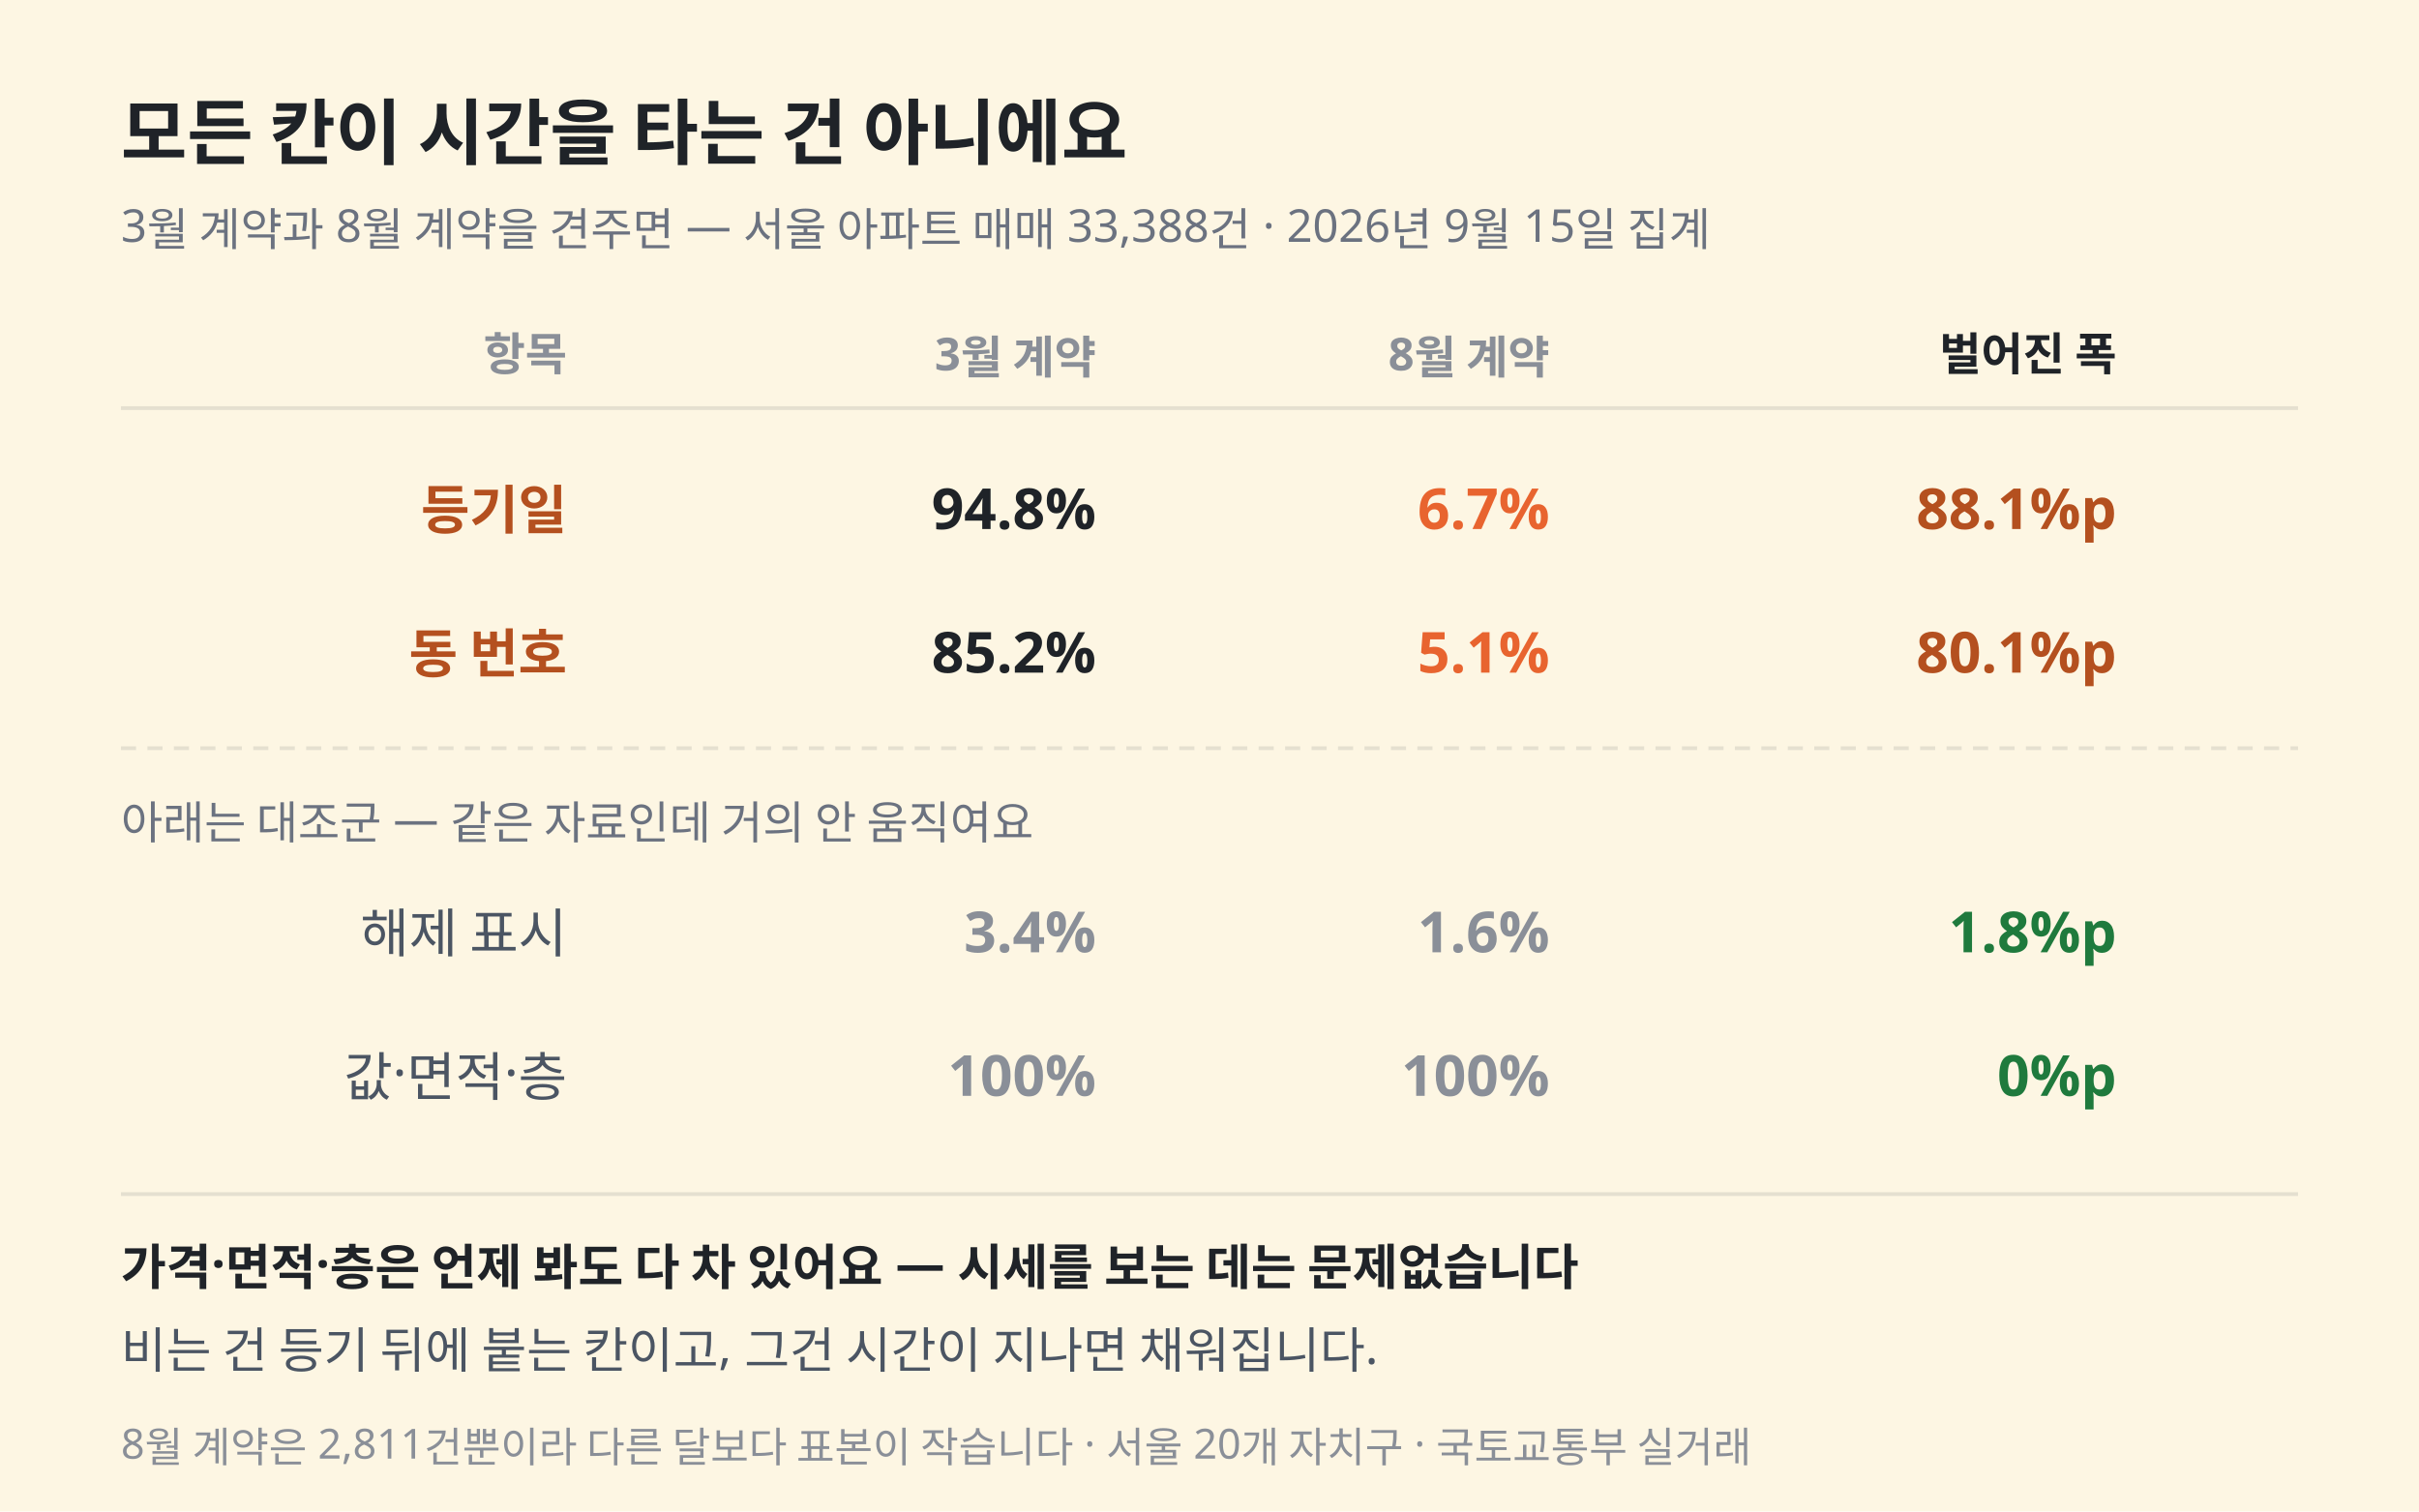
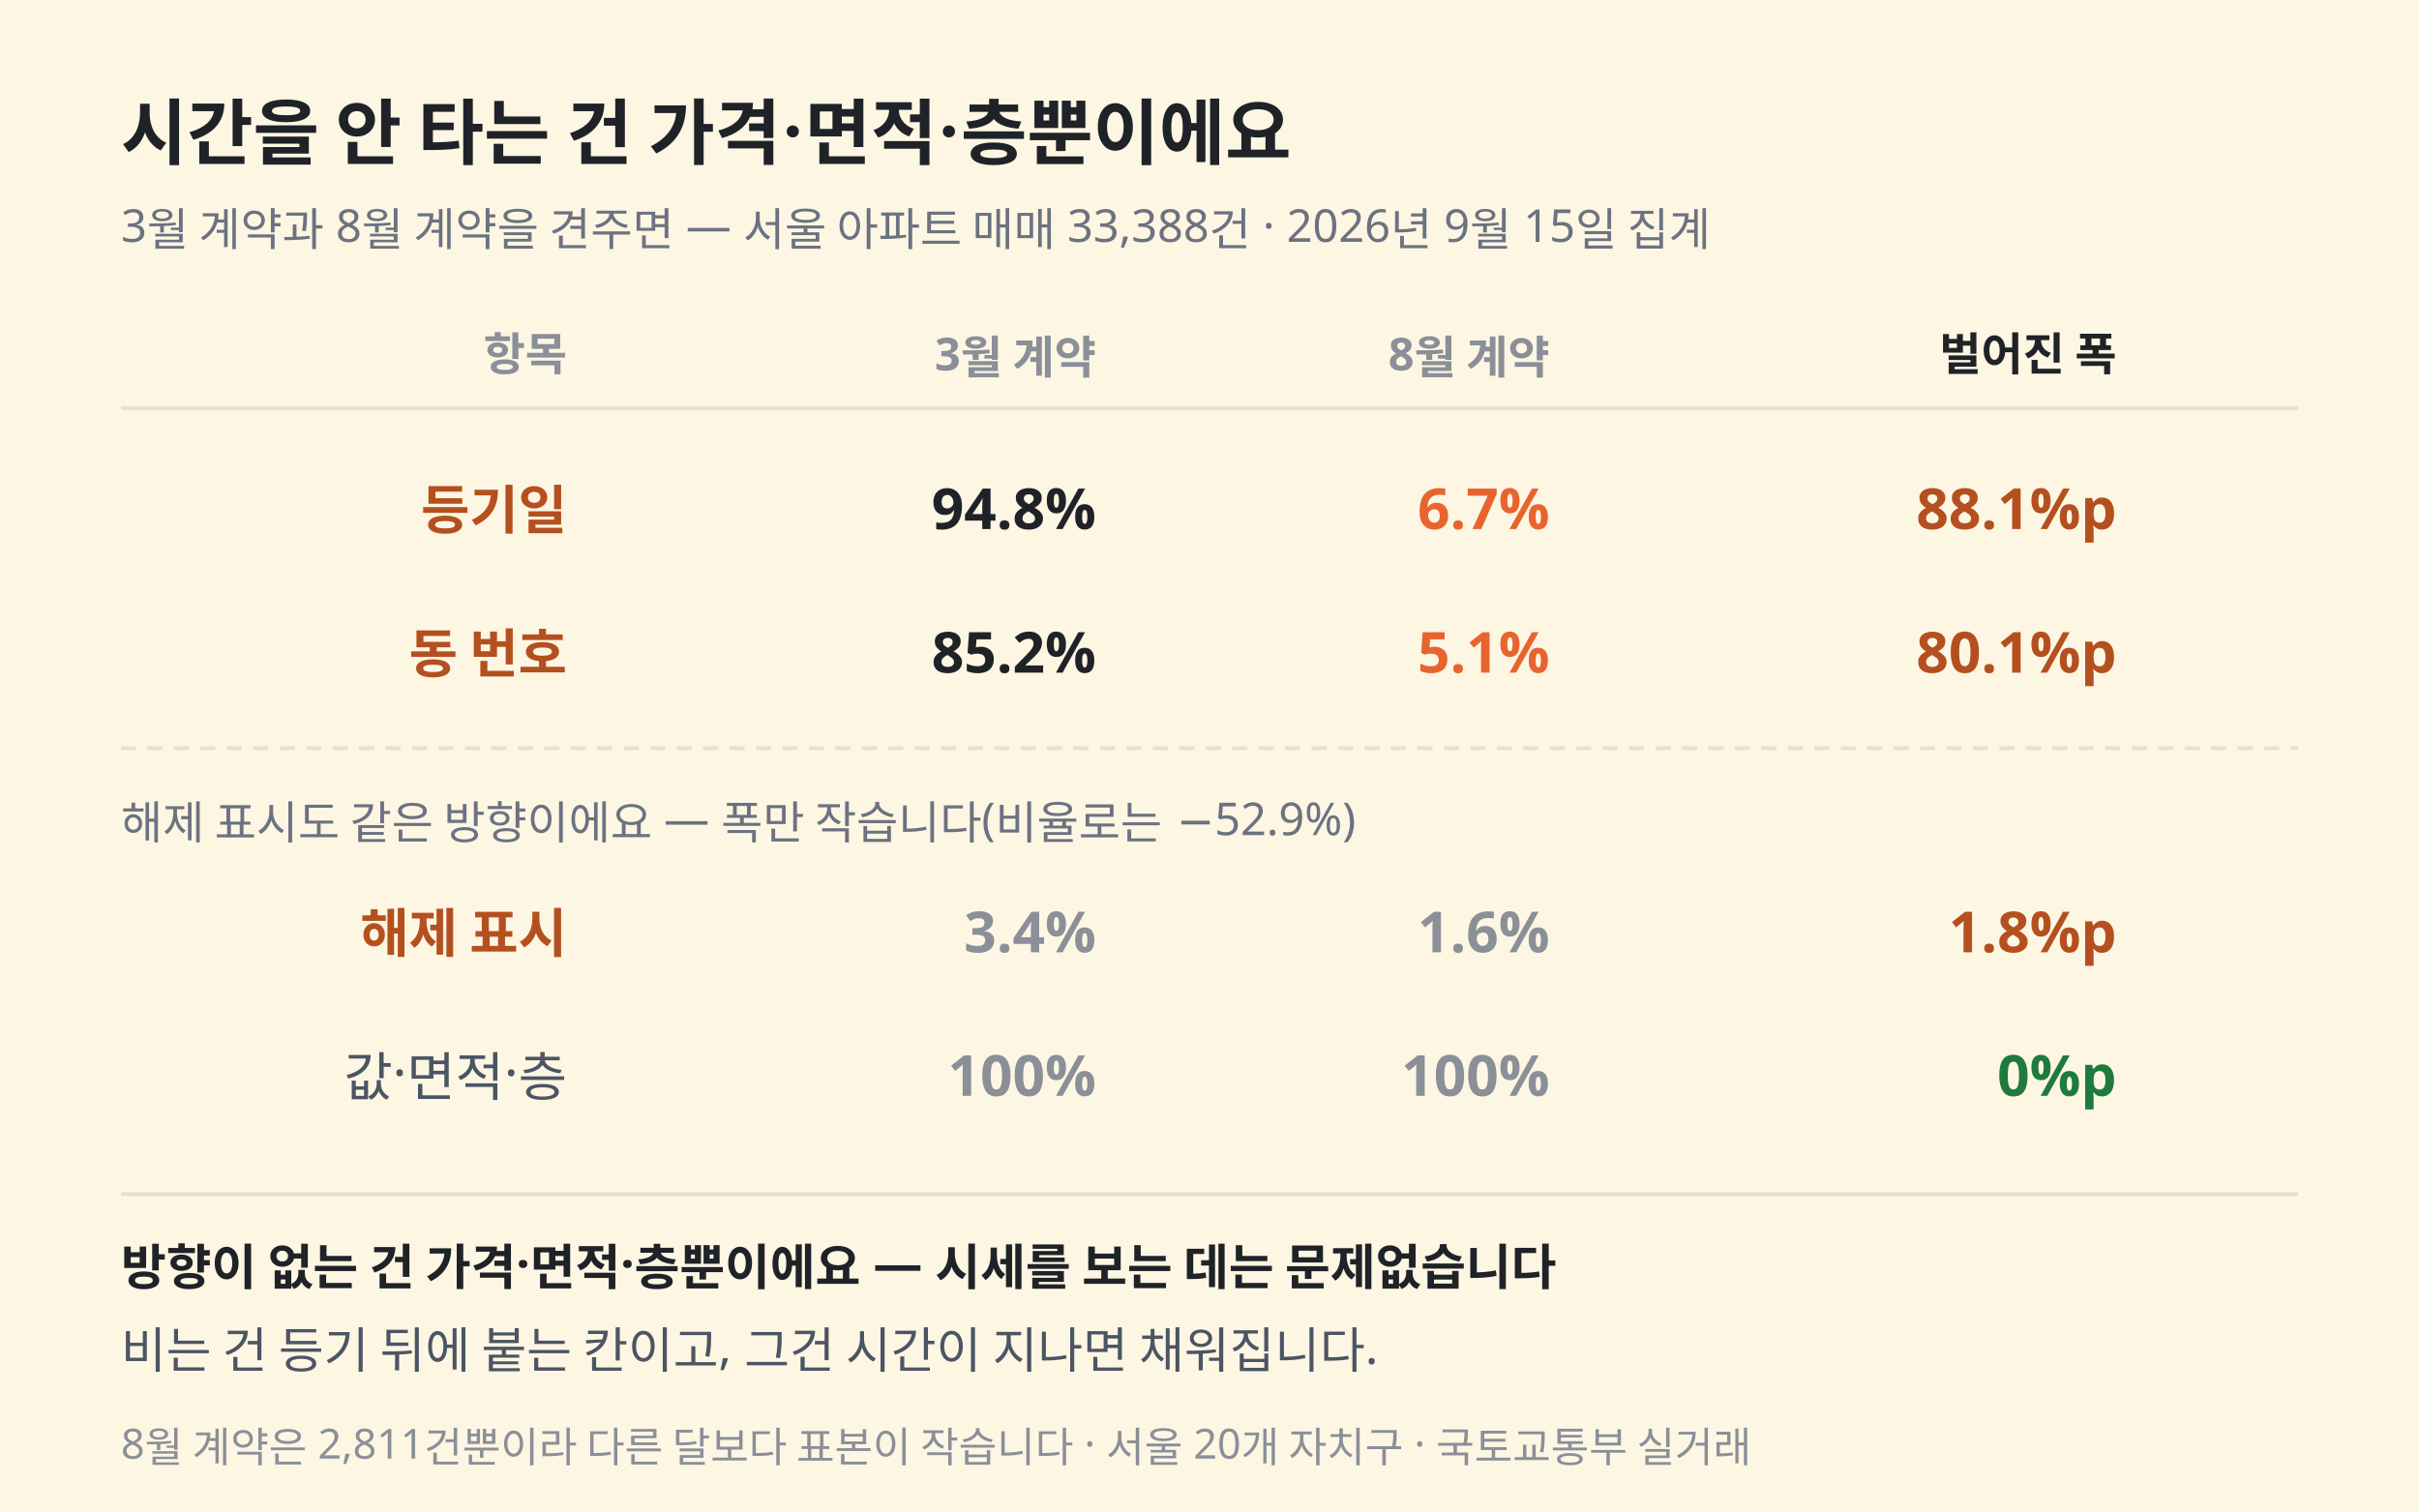
<svg xmlns="http://www.w3.org/2000/svg" viewBox="0 0 640 400" role="img">
  <rect width="640" height="400" fill="#FDF6E3" />
-   <text x="32" y="42" font-family="system-ui, -apple-system, sans-serif" font-size="19" font-weight="700" fill="#1F2328">모든 칸이 시간을 타는 건 아니에요</text>
+   <text x="32" y="42" font-family="system-ui, -apple-system, sans-serif" font-size="19" font-weight="700" fill="#1F2328">시간을 안 타는 건 가격·면적·층뿐이에요</text>
  <text x="32" y="64" font-family="system-ui, sans-serif" font-size="12" fill="#6B7280">3월 계약과 8월 계약을 견주면 — 서울 아파트 매매 33,388건 · 2026년 9월 15일 집계</text>
  <text x="150" y="98" text-anchor="end" font-family="system-ui, sans-serif" font-size="12" font-weight="700" fill="#8A8F98">항목</text>
  <text x="290" y="98" text-anchor="end" font-family="system-ui, sans-serif" font-size="12" font-weight="700" fill="#8A8F98">3월 계약</text>
  <text x="410" y="98" text-anchor="end" font-family="system-ui, sans-serif" font-size="12" font-weight="700" fill="#8A8F98">8월 계약</text>
  <text x="560" y="98" text-anchor="end" font-family="system-ui, sans-serif" font-size="12" font-weight="700" fill="#1F2328">벌어진 폭</text>
  <line x1="32" y1="108" x2="608" y2="108" stroke="#E5E0D0" />
  <text x="150" y="140" text-anchor="end" font-family="system-ui, sans-serif" font-size="14" font-weight="700" fill="#B4501F">등기일</text>
  <text x="290" y="140" text-anchor="end" font-family="system-ui, sans-serif" font-size="15" font-weight="700" fill="#1F2328">94.8%</text>
  <text x="410" y="140" text-anchor="end" font-family="system-ui, sans-serif" font-size="15" font-weight="700" fill="#E8642F">6.7%</text>
  <text x="560" y="140" text-anchor="end" font-family="system-ui, sans-serif" font-size="15" font-weight="700" fill="#B4501F">88.1%p</text>
  <text x="150" y="178" text-anchor="end" font-family="system-ui, sans-serif" font-size="14" font-weight="700" fill="#B4501F">동 번호</text>
  <text x="290" y="178" text-anchor="end" font-family="system-ui, sans-serif" font-size="15" font-weight="700" fill="#1F2328">85.2%</text>
  <text x="410" y="178" text-anchor="end" font-family="system-ui, sans-serif" font-size="15" font-weight="700" fill="#E8642F">5.1%</text>
  <text x="560" y="178" text-anchor="end" font-family="system-ui, sans-serif" font-size="15" font-weight="700" fill="#B4501F">80.1%p</text>
  <line x1="32" y1="198" x2="608" y2="198" stroke="#E5E0D0" stroke-dasharray="4 3" />
-   <text x="32" y="222" font-family="system-ui, sans-serif" font-size="12" fill="#6B7280">아래는 대조군 — 같은 자료인데 거의 안 움직여요</text>
-   <text x="150" y="252" text-anchor="end" font-family="system-ui, sans-serif" font-size="14" fill="#4B5563">해제 표시</text>
+   <text x="32" y="222" font-family="system-ui, sans-serif" font-size="12" fill="#6B7280">해제 표시도 같은 방향이에요 — 폭만 작습니다(비율로는 −52.9%)</text>
+   <text x="150" y="252" text-anchor="end" font-family="system-ui, sans-serif" font-size="14" font-weight="700" fill="#B4501F">해제 표시</text>
  <text x="290" y="252" text-anchor="end" font-family="system-ui, sans-serif" font-size="15" font-weight="700" fill="#8A8F98">3.4%</text>
  <text x="410" y="252" text-anchor="end" font-family="system-ui, sans-serif" font-size="15" font-weight="700" fill="#8A8F98">1.6%</text>
-   <text x="560" y="252" text-anchor="end" font-family="system-ui, sans-serif" font-size="15" font-weight="700" fill="#1F7A3D">1.8%p</text>
+   <text x="560" y="252" text-anchor="end" font-family="system-ui, sans-serif" font-size="15" font-weight="700" fill="#B4501F">1.8%p</text>
  <text x="150" y="290" text-anchor="end" font-family="system-ui, sans-serif" font-size="14" fill="#4B5563">값·면적·층</text>
  <text x="290" y="290" text-anchor="end" font-family="system-ui, sans-serif" font-size="15" font-weight="700" fill="#8A8F98">100%</text>
  <text x="410" y="290" text-anchor="end" font-family="system-ui, sans-serif" font-size="15" font-weight="700" fill="#8A8F98">100%</text>
  <text x="560" y="290" text-anchor="end" font-family="system-ui, sans-serif" font-size="15" font-weight="700" fill="#1F7A3D">0%p</text>
  <line x1="32" y1="316" x2="608" y2="316" stroke="#E5E0D0" />
-   <text x="32" y="340" font-family="system-ui, sans-serif" font-size="13" font-weight="700" fill="#1F2328">가격·면적·층은 언제 봐도 다 차 있어요 — 시세를 보는 데는 문제없습니다</text>
+   <text x="32" y="340" font-family="system-ui, sans-serif" font-size="13" font-weight="700" fill="#1F2328">방향이 없는 건 가격·면적·층뿐이에요 — 시세를 보는 데는 문제없습니다</text>
  <text x="32" y="362" font-family="system-ui, sans-serif" font-size="13" fill="#4B5563">비는 건 등기 뒤에 붙는 칸이고, 그건 시간이 지나면 채워집니다.</text>
  <text x="32" y="386" font-family="system-ui, sans-serif" font-size="11" fill="#8A8F98">8월 계약은 2,811건뿐이라 다른 달보다 표본이 작습니다 · 서울 20개 자치구 · 국토교통부 실거래</text>
</svg>
